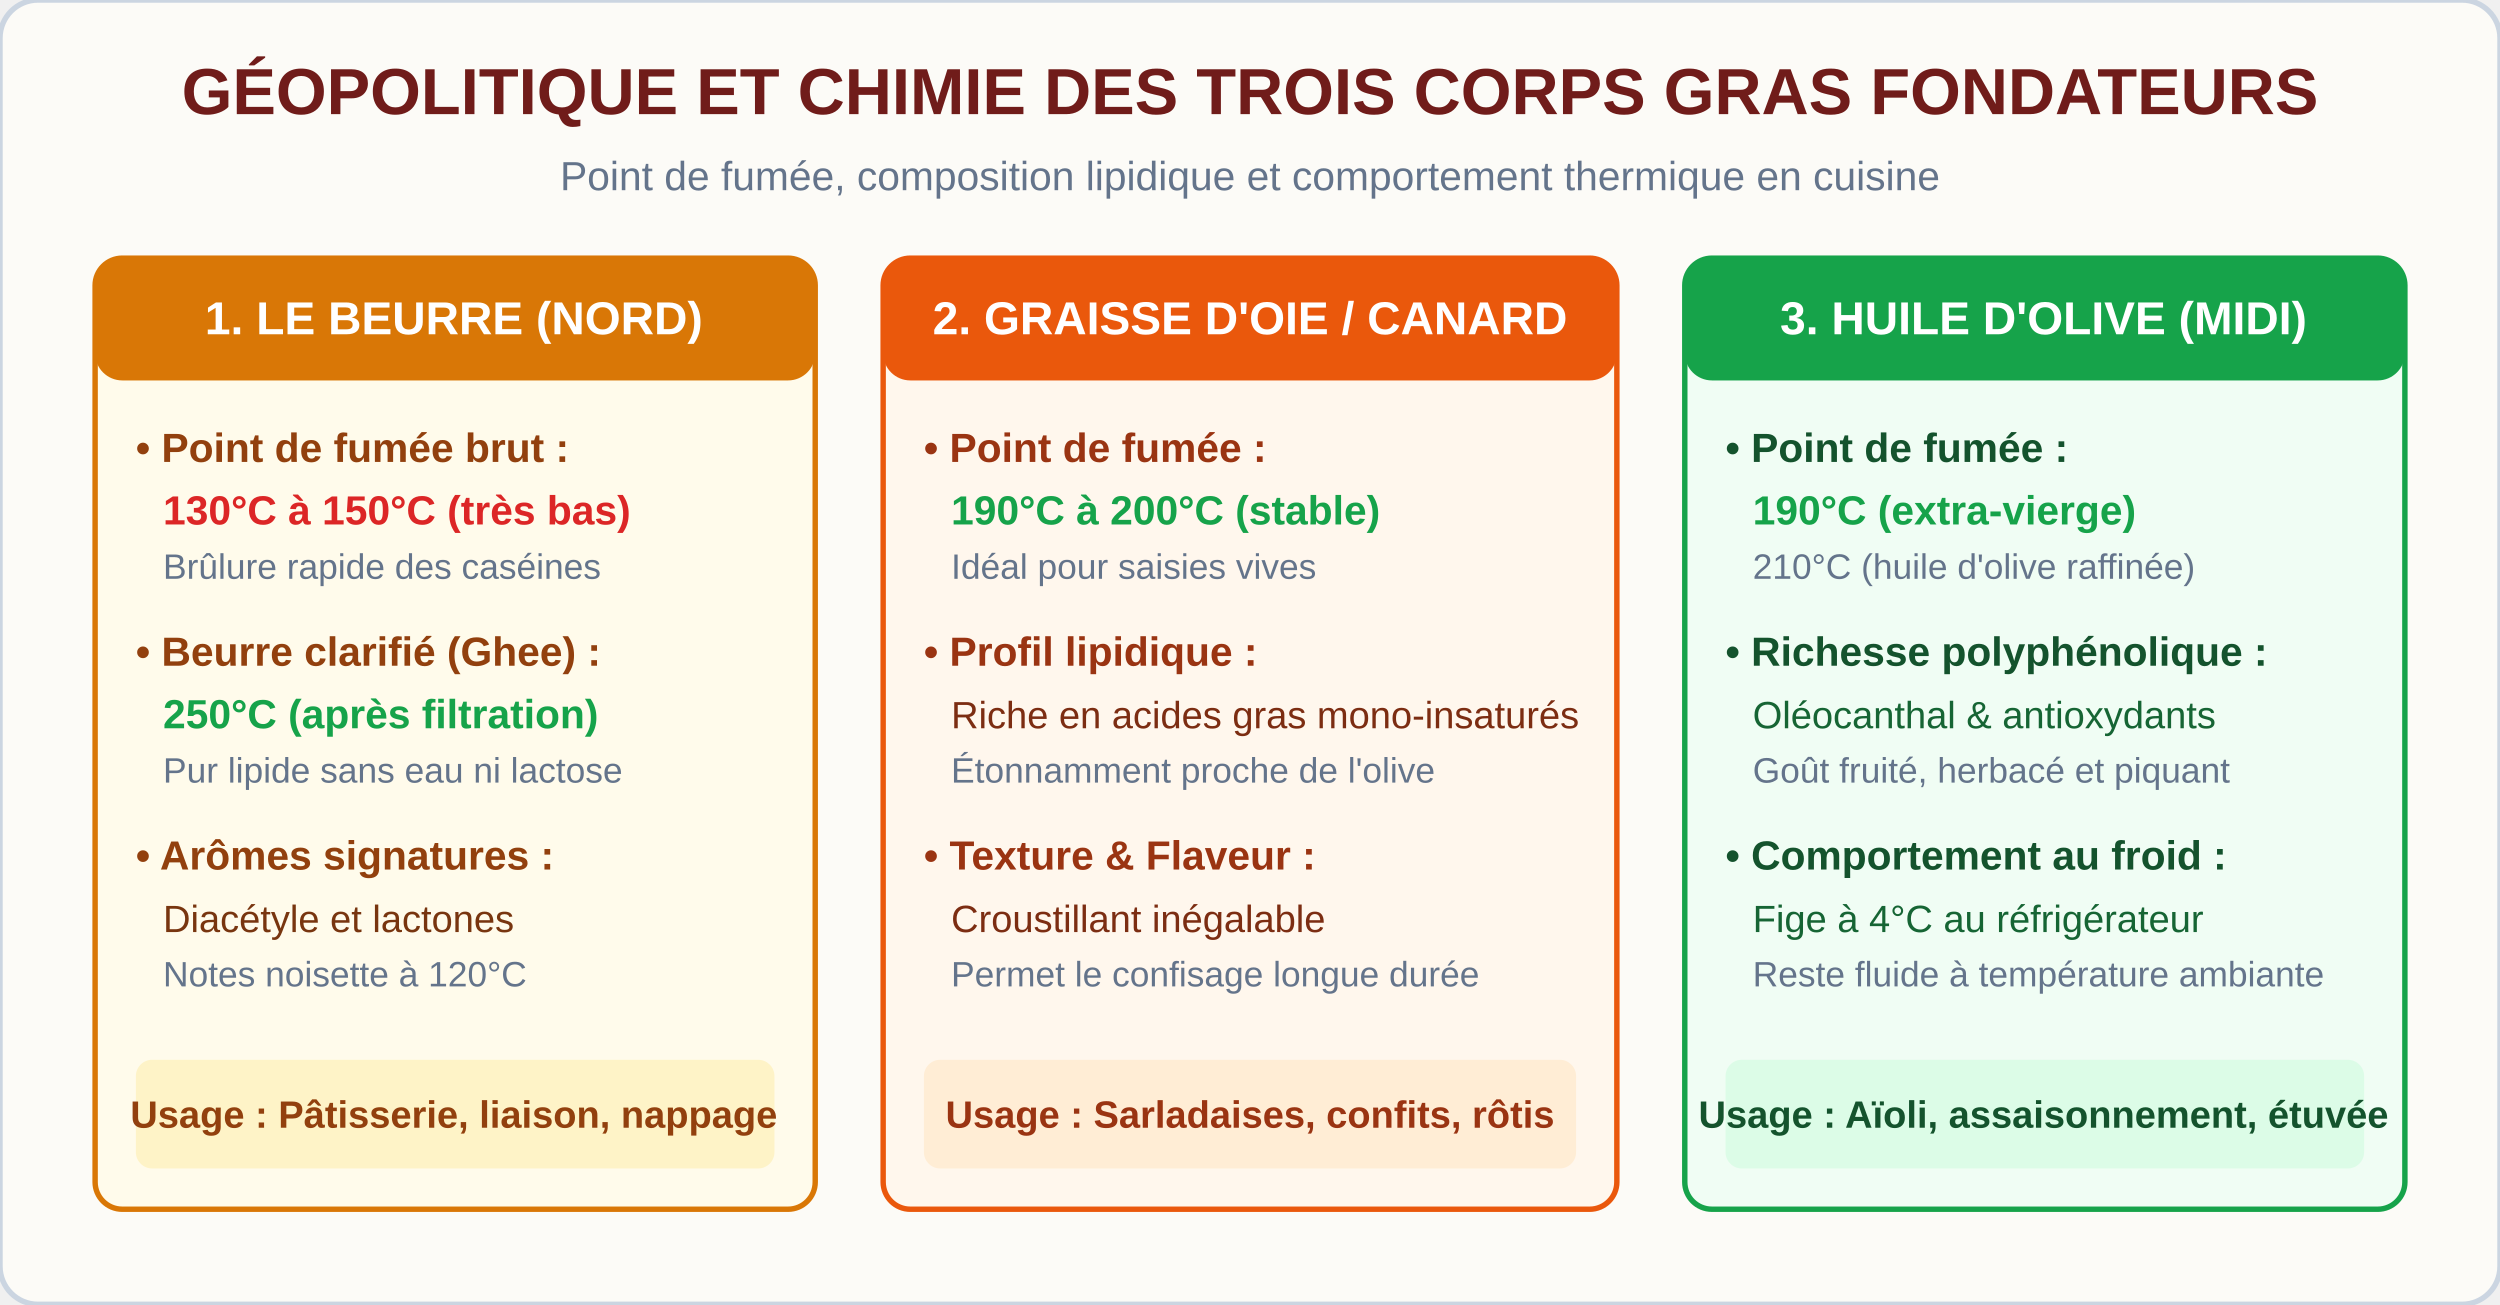
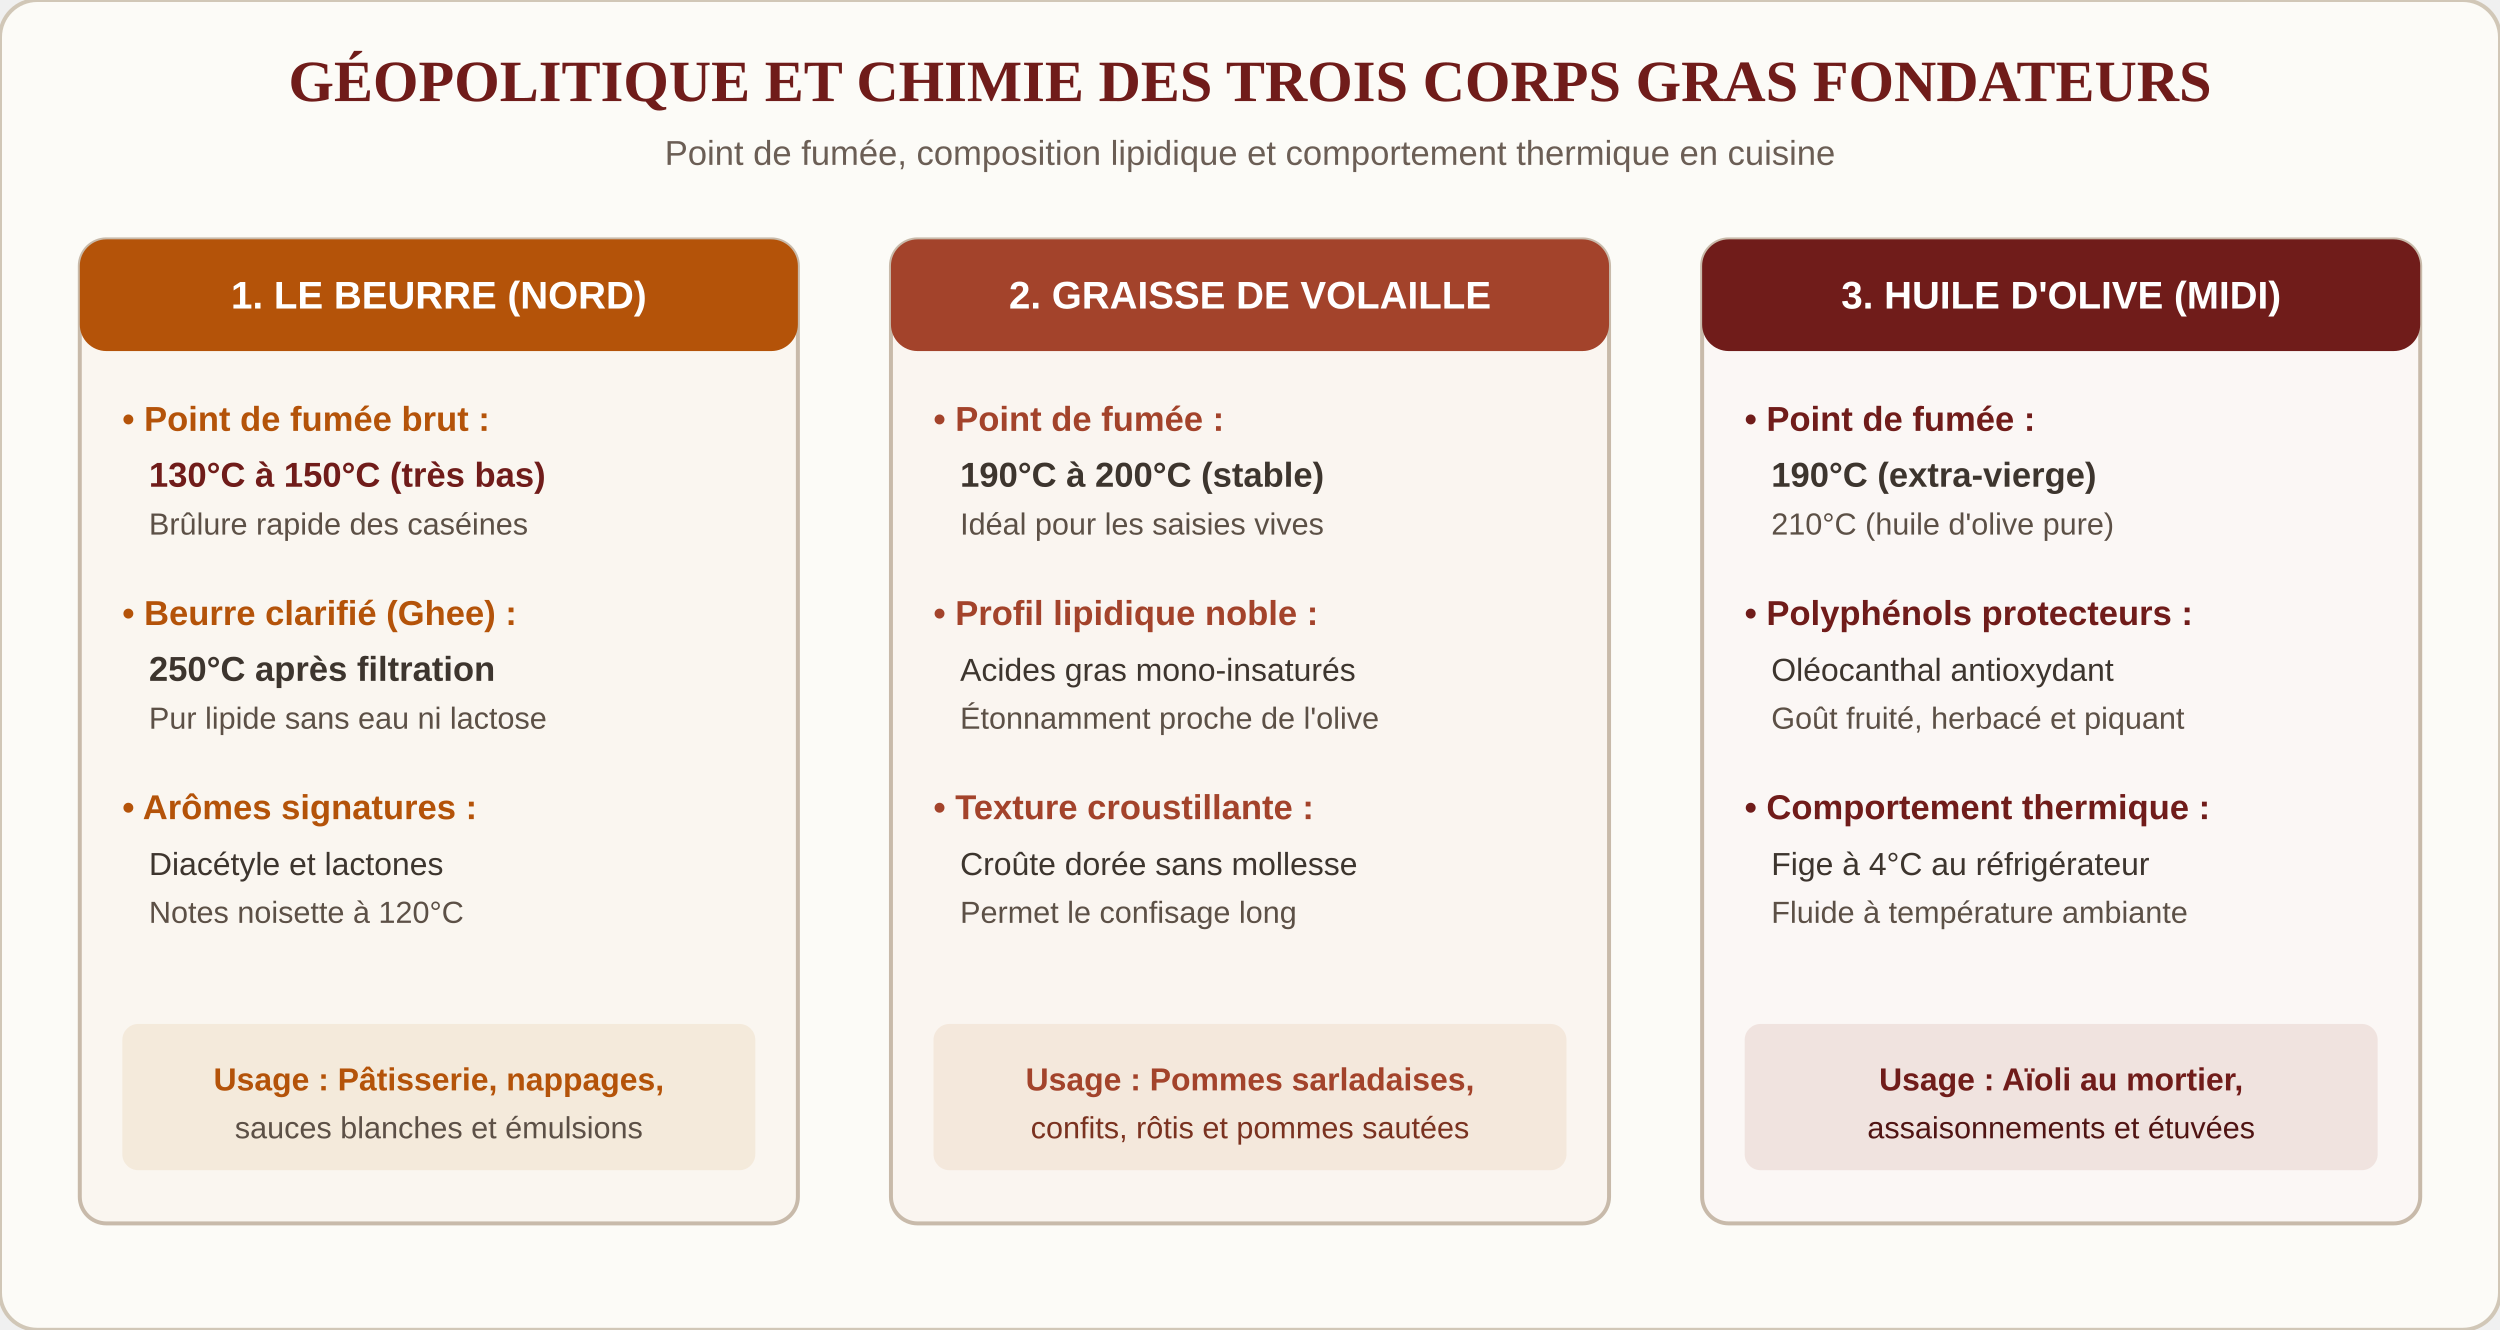
- <svg xmlns="http://www.w3.org/2000/svg" viewBox="0 0 920 480" width="100%" height="100%">
-   <rect width="920" height="480" rx="14" fill="#fcfbf7" stroke="#cbd5e1" stroke-width="2" />
-   <text x="460" y="42" font-family="Liberation Sans, Arial, sans-serif" font-size="24" font-weight="bold" fill="#701C1A" text-anchor="middle">GÉOPOLITIQUE ET CHIMIE DES TROIS CORPS GRAS FONDATEURS</text>
-   <text x="460" y="70" font-family="Liberation Sans, Arial, sans-serif" font-size="15" fill="#64748b" text-anchor="middle">Point de fumée, composition lipidique et comportement thermique en cuisine</text>
-   <g transform="translate(35, 95)">
-     <rect width="265" height="350" rx="10" fill="#fffbeb" stroke="#d97706" stroke-width="2" />
-     <rect width="265" height="45" rx="10" fill="#d97706" />
-     <text x="132" y="28" font-family="Liberation Sans, Arial, sans-serif" font-size="17" font-weight="bold" fill="#ffffff" text-anchor="middle">1. LE BEURRE (NORD)</text>
-     <text x="15" y="75" font-family="Liberation Sans, Arial, sans-serif" font-size="15" font-weight="bold" fill="#92400e">• Point de fumée brut :</text>
-     <text x="25" y="98" font-family="Liberation Sans, Arial, sans-serif" font-size="15" font-weight="bold" fill="#dc2626">130°C à 150°C (très bas)</text>
-     <text x="25" y="118" font-family="Liberation Sans, Arial, sans-serif" font-size="13" fill="#64748b">Brûlure rapide des caséines</text>
-     <text x="15" y="150" font-family="Liberation Sans, Arial, sans-serif" font-size="15" font-weight="bold" fill="#92400e">• Beurre clarifié (Ghee) :</text>
-     <text x="25" y="173" font-family="Liberation Sans, Arial, sans-serif" font-size="15" font-weight="bold" fill="#16a34a">250°C (après filtration)</text>
-     <text x="25" y="193" font-family="Liberation Sans, Arial, sans-serif" font-size="13" fill="#64748b">Pur lipide sans eau ni lactose</text>
-     <text x="15" y="225" font-family="Liberation Sans, Arial, sans-serif" font-size="15" font-weight="bold" fill="#92400e">• Arômes signatures :</text>
-     <text x="25" y="248" font-family="Liberation Sans, Arial, sans-serif" font-size="14" fill="#78350f">Diacétyle et lactones</text>
-     <text x="25" y="268" font-family="Liberation Sans, Arial, sans-serif" font-size="13" fill="#64748b">Notes noisette à 120°C</text>
-     <rect x="15" y="295" width="235" height="40" rx="6" fill="#fef3c7" />
-     <text x="132" y="320" font-family="Liberation Sans, Arial, sans-serif" font-size="14" font-weight="bold" fill="#92400e" text-anchor="middle">Usage : Pâtisserie, liaison, nappage</text>
+ <svg xmlns="http://www.w3.org/2000/svg" viewBox="0 0 940 500" width="100%" height="100%">
+   <rect width="940" height="500" rx="14" fill="#FCFBF7" stroke="#D1C7B7" stroke-width="1.5" />
+   <text x="470" y="38" font-family="Liberation Serif, Georgia, serif" font-size="22" font-weight="bold" fill="#701C1A" text-anchor="middle">GÉOPOLITIQUE ET CHIMIE DES TROIS CORPS GRAS FONDATEURS</text>
+   <text x="470" y="62" font-family="Liberation Sans, Arial, sans-serif" font-size="13" fill="#6B5E55" text-anchor="middle">Point de fumée, composition lipidique et comportement thermique en cuisine</text>
+   <g transform="translate(30, 90)">
+     <rect width="270" height="370" rx="10" fill="#FAF6F0" stroke="#C8BAAA" stroke-width="1.5" />
+     <rect width="270" height="42" rx="10" fill="#B45309" />
+     <text x="135" y="26" font-family="Liberation Sans, Arial, sans-serif" font-size="14.5" font-weight="bold" fill="#FFFFFF" text-anchor="middle">1. LE BEURRE (NORD)</text>
+     <text x="16" y="72" font-family="Liberation Sans, Arial, sans-serif" font-size="13" font-weight="bold" fill="#B45309">• Point de fumée brut :</text>
+     <text x="26" y="93" font-family="Liberation Sans, Arial, sans-serif" font-size="13" font-weight="bold" fill="#701C1A">130°C à 150°C (très bas)</text>
+     <text x="26" y="111" font-family="Liberation Sans, Arial, sans-serif" font-size="11.5" fill="#5C5046">Brûlure rapide des caséines</text>
+     <text x="16" y="145" font-family="Liberation Sans, Arial, sans-serif" font-size="13" font-weight="bold" fill="#B45309">• Beurre clarifié (Ghee) :</text>
+     <text x="26" y="166" font-family="Liberation Sans, Arial, sans-serif" font-size="13" font-weight="bold" fill="#3D352E">250°C après filtration</text>
+     <text x="26" y="184" font-family="Liberation Sans, Arial, sans-serif" font-size="11.5" fill="#5C5046">Pur lipide sans eau ni lactose</text>
+     <text x="16" y="218" font-family="Liberation Sans, Arial, sans-serif" font-size="13" font-weight="bold" fill="#B45309">• Arômes signatures :</text>
+     <text x="26" y="239" font-family="Liberation Sans, Arial, sans-serif" font-size="12" fill="#3D352E">Diacétyle et lactones</text>
+     <text x="26" y="257" font-family="Liberation Sans, Arial, sans-serif" font-size="11.5" fill="#5C5046">Notes noisette à 120°C</text>
+     <rect x="16" y="295" width="238" height="55" rx="6" fill="#F4EADB" />
+     <text x="135" y="320" font-family="Liberation Sans, Arial, sans-serif" font-size="12" font-weight="bold" fill="#B45309" text-anchor="middle">Usage : Pâtisserie, nappages,</text>
+     <text x="135" y="338" font-family="Liberation Sans, Arial, sans-serif" font-size="11.5" fill="#5C5046" text-anchor="middle">sauces blanches et émulsions</text>
  </g>
-   <g transform="translate(325, 95)">
-     <rect width="270" height="350" rx="10" fill="#fff7ed" stroke="#ea580c" stroke-width="2" />
-     <rect width="270" height="45" rx="10" fill="#ea580c" />
-     <text x="135" y="28" font-family="Liberation Sans, Arial, sans-serif" font-size="17" font-weight="bold" fill="#ffffff" text-anchor="middle">2. GRAISSE D'OIE / CANARD</text>
-     <text x="15" y="75" font-family="Liberation Sans, Arial, sans-serif" font-size="15" font-weight="bold" fill="#9a3412">• Point de fumée :</text>
-     <text x="25" y="98" font-family="Liberation Sans, Arial, sans-serif" font-size="15" font-weight="bold" fill="#16a34a">190°C à 200°C (stable)</text>
-     <text x="25" y="118" font-family="Liberation Sans, Arial, sans-serif" font-size="13" fill="#64748b">Idéal pour saisies vives</text>
-     <text x="15" y="150" font-family="Liberation Sans, Arial, sans-serif" font-size="15" font-weight="bold" fill="#9a3412">• Profil lipidique :</text>
-     <text x="25" y="173" font-family="Liberation Sans, Arial, sans-serif" font-size="14" fill="#7c2d12">Riche en acides gras mono-insaturés</text>
-     <text x="25" y="193" font-family="Liberation Sans, Arial, sans-serif" font-size="13" fill="#64748b">Étonnamment proche de l'olive</text>
-     <text x="15" y="225" font-family="Liberation Sans, Arial, sans-serif" font-size="15" font-weight="bold" fill="#9a3412">• Texture &amp; Flaveur :</text>
-     <text x="25" y="248" font-family="Liberation Sans, Arial, sans-serif" font-size="14" fill="#7c2d12">Croustillant inégalable</text>
-     <text x="25" y="268" font-family="Liberation Sans, Arial, sans-serif" font-size="13" fill="#64748b">Permet le confisage longue durée</text>
-     <rect x="15" y="295" width="240" height="40" rx="6" fill="#ffedd5" />
-     <text x="135" y="320" font-family="Liberation Sans, Arial, sans-serif" font-size="14" font-weight="bold" fill="#9a3412" text-anchor="middle">Usage : Sarladaises, confits, rôtis</text>
+   <g transform="translate(335, 90)">
+     <rect width="270" height="370" rx="10" fill="#FAF5F0" stroke="#C8BAAA" stroke-width="1.5" />
+     <rect width="270" height="42" rx="10" fill="#A3432B" />
+     <text x="135" y="26" font-family="Liberation Sans, Arial, sans-serif" font-size="14.5" font-weight="bold" fill="#FFFFFF" text-anchor="middle">2. GRAISSE DE VOLAILLE</text>
+     <text x="16" y="72" font-family="Liberation Sans, Arial, sans-serif" font-size="13" font-weight="bold" fill="#A3432B">• Point de fumée :</text>
+     <text x="26" y="93" font-family="Liberation Sans, Arial, sans-serif" font-size="13" font-weight="bold" fill="#3D352E">190°C à 200°C (stable)</text>
+     <text x="26" y="111" font-family="Liberation Sans, Arial, sans-serif" font-size="11.5" fill="#5C5046">Idéal pour les saisies vives</text>
+     <text x="16" y="145" font-family="Liberation Sans, Arial, sans-serif" font-size="13" font-weight="bold" fill="#A3432B">• Profil lipidique noble :</text>
+     <text x="26" y="166" font-family="Liberation Sans, Arial, sans-serif" font-size="12" fill="#3D352E">Acides gras mono-insaturés</text>
+     <text x="26" y="184" font-family="Liberation Sans, Arial, sans-serif" font-size="11.5" fill="#5C5046">Étonnamment proche de l'olive</text>
+     <text x="16" y="218" font-family="Liberation Sans, Arial, sans-serif" font-size="13" font-weight="bold" fill="#A3432B">• Texture croustillante :</text>
+     <text x="26" y="239" font-family="Liberation Sans, Arial, sans-serif" font-size="12" fill="#3D352E">Croûte dorée sans mollesse</text>
+     <text x="26" y="257" font-family="Liberation Sans, Arial, sans-serif" font-size="11.5" fill="#5C5046">Permet le confisage long</text>
+     <rect x="16" y="295" width="238" height="55" rx="6" fill="#F4E8DC" />
+     <text x="135" y="320" font-family="Liberation Sans, Arial, sans-serif" font-size="12" font-weight="bold" fill="#A3432B" text-anchor="middle">Usage : Pommes sarladaises,</text>
+     <text x="135" y="338" font-family="Liberation Sans, Arial, sans-serif" font-size="11.5" fill="#7A3220" text-anchor="middle">confits, rôtis et pommes sautées</text>
  </g>
-   <g transform="translate(620, 95)">
-     <rect width="265" height="350" rx="10" fill="#f0fdf4" stroke="#16a34a" stroke-width="2" />
-     <rect width="265" height="45" rx="10" fill="#16a34a" />
-     <text x="132" y="28" font-family="Liberation Sans, Arial, sans-serif" font-size="17" font-weight="bold" fill="#ffffff" text-anchor="middle">3. HUILE D'OLIVE (MIDI)</text>
-     <text x="15" y="75" font-family="Liberation Sans, Arial, sans-serif" font-size="15" font-weight="bold" fill="#14532d">• Point de fumée :</text>
-     <text x="25" y="98" font-family="Liberation Sans, Arial, sans-serif" font-size="15" font-weight="bold" fill="#16a34a">190°C (extra-vierge)</text>
-     <text x="25" y="118" font-family="Liberation Sans, Arial, sans-serif" font-size="13" fill="#64748b">210°C (huile d'olive raffinée)</text>
-     <text x="15" y="150" font-family="Liberation Sans, Arial, sans-serif" font-size="15" font-weight="bold" fill="#14532d">• Richesse polyphénolique :</text>
-     <text x="25" y="173" font-family="Liberation Sans, Arial, sans-serif" font-size="14" fill="#166534">Oléocanthal &amp; antioxydants</text>
-     <text x="25" y="193" font-family="Liberation Sans, Arial, sans-serif" font-size="13" fill="#64748b">Goût fruité, herbacé et piquant</text>
-     <text x="15" y="225" font-family="Liberation Sans, Arial, sans-serif" font-size="15" font-weight="bold" fill="#14532d">• Comportement au froid :</text>
-     <text x="25" y="248" font-family="Liberation Sans, Arial, sans-serif" font-size="14" fill="#166534">Fige à 4°C au réfrigérateur</text>
-     <text x="25" y="268" font-family="Liberation Sans, Arial, sans-serif" font-size="13" fill="#64748b">Reste fluide à température ambiante</text>
-     <rect x="15" y="295" width="235" height="40" rx="6" fill="#dcfce7" />
-     <text x="132" y="320" font-family="Liberation Sans, Arial, sans-serif" font-size="14" font-weight="bold" fill="#14532d" text-anchor="middle">Usage : Aïoli, assaisonnement, étuvée</text>
+   <g transform="translate(640, 90)">
+     <rect width="270" height="370" rx="10" fill="#FBF7F5" stroke="#C8BAAA" stroke-width="1.5" />
+     <rect width="270" height="42" rx="10" fill="#701C1A" />
+     <text x="135" y="26" font-family="Liberation Sans, Arial, sans-serif" font-size="14.5" font-weight="bold" fill="#FFFFFF" text-anchor="middle">3. HUILE D'OLIVE (MIDI)</text>
+     <text x="16" y="72" font-family="Liberation Sans, Arial, sans-serif" font-size="13" font-weight="bold" fill="#701C1A">• Point de fumée :</text>
+     <text x="26" y="93" font-family="Liberation Sans, Arial, sans-serif" font-size="13" font-weight="bold" fill="#3D352E">190°C (extra-vierge)</text>
+     <text x="26" y="111" font-family="Liberation Sans, Arial, sans-serif" font-size="11.5" fill="#5C5046">210°C (huile d'olive pure)</text>
+     <text x="16" y="145" font-family="Liberation Sans, Arial, sans-serif" font-size="13" font-weight="bold" fill="#701C1A">• Polyphénols protecteurs :</text>
+     <text x="26" y="166" font-family="Liberation Sans, Arial, sans-serif" font-size="12" fill="#3D352E">Oléocanthal antioxydant</text>
+     <text x="26" y="184" font-family="Liberation Sans, Arial, sans-serif" font-size="11.5" fill="#5C5046">Goût fruité, herbacé et piquant</text>
+     <text x="16" y="218" font-family="Liberation Sans, Arial, sans-serif" font-size="13" font-weight="bold" fill="#701C1A">• Comportement thermique :</text>
+     <text x="26" y="239" font-family="Liberation Sans, Arial, sans-serif" font-size="12" fill="#3D352E">Fige à 4°C au réfrigérateur</text>
+     <text x="26" y="257" font-family="Liberation Sans, Arial, sans-serif" font-size="11.5" fill="#5C5046">Fluide à température ambiante</text>
+     <rect x="16" y="295" width="238" height="55" rx="6" fill="#F0E3DF" />
+     <text x="135" y="320" font-family="Liberation Sans, Arial, sans-serif" font-size="12" font-weight="bold" fill="#701C1A" text-anchor="middle">Usage : Aïoli au mortier,</text>
+     <text x="135" y="338" font-family="Liberation Sans, Arial, sans-serif" font-size="11.5" fill="#501413" text-anchor="middle">assaisonnements et étuvées</text>
  </g>
</svg>
